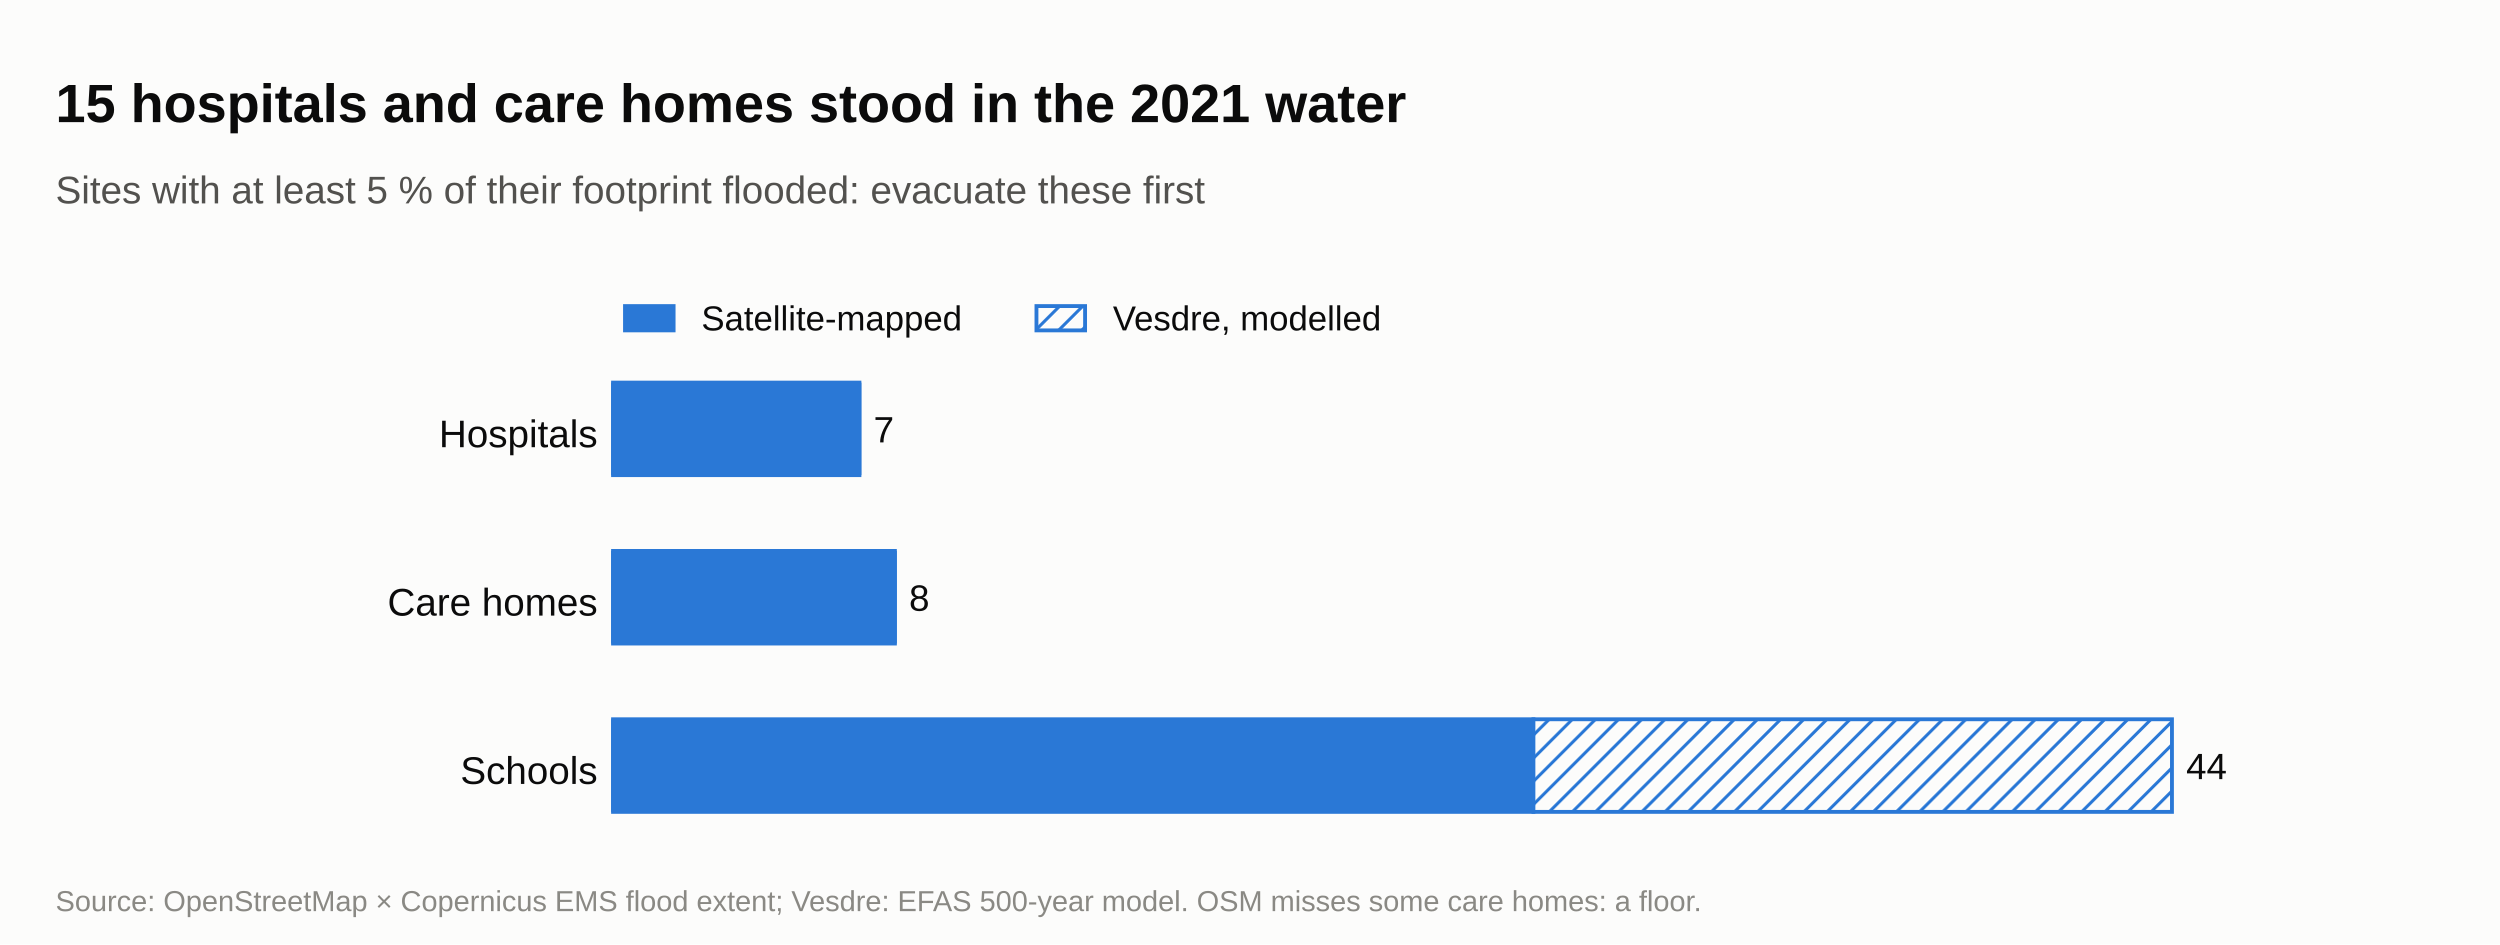
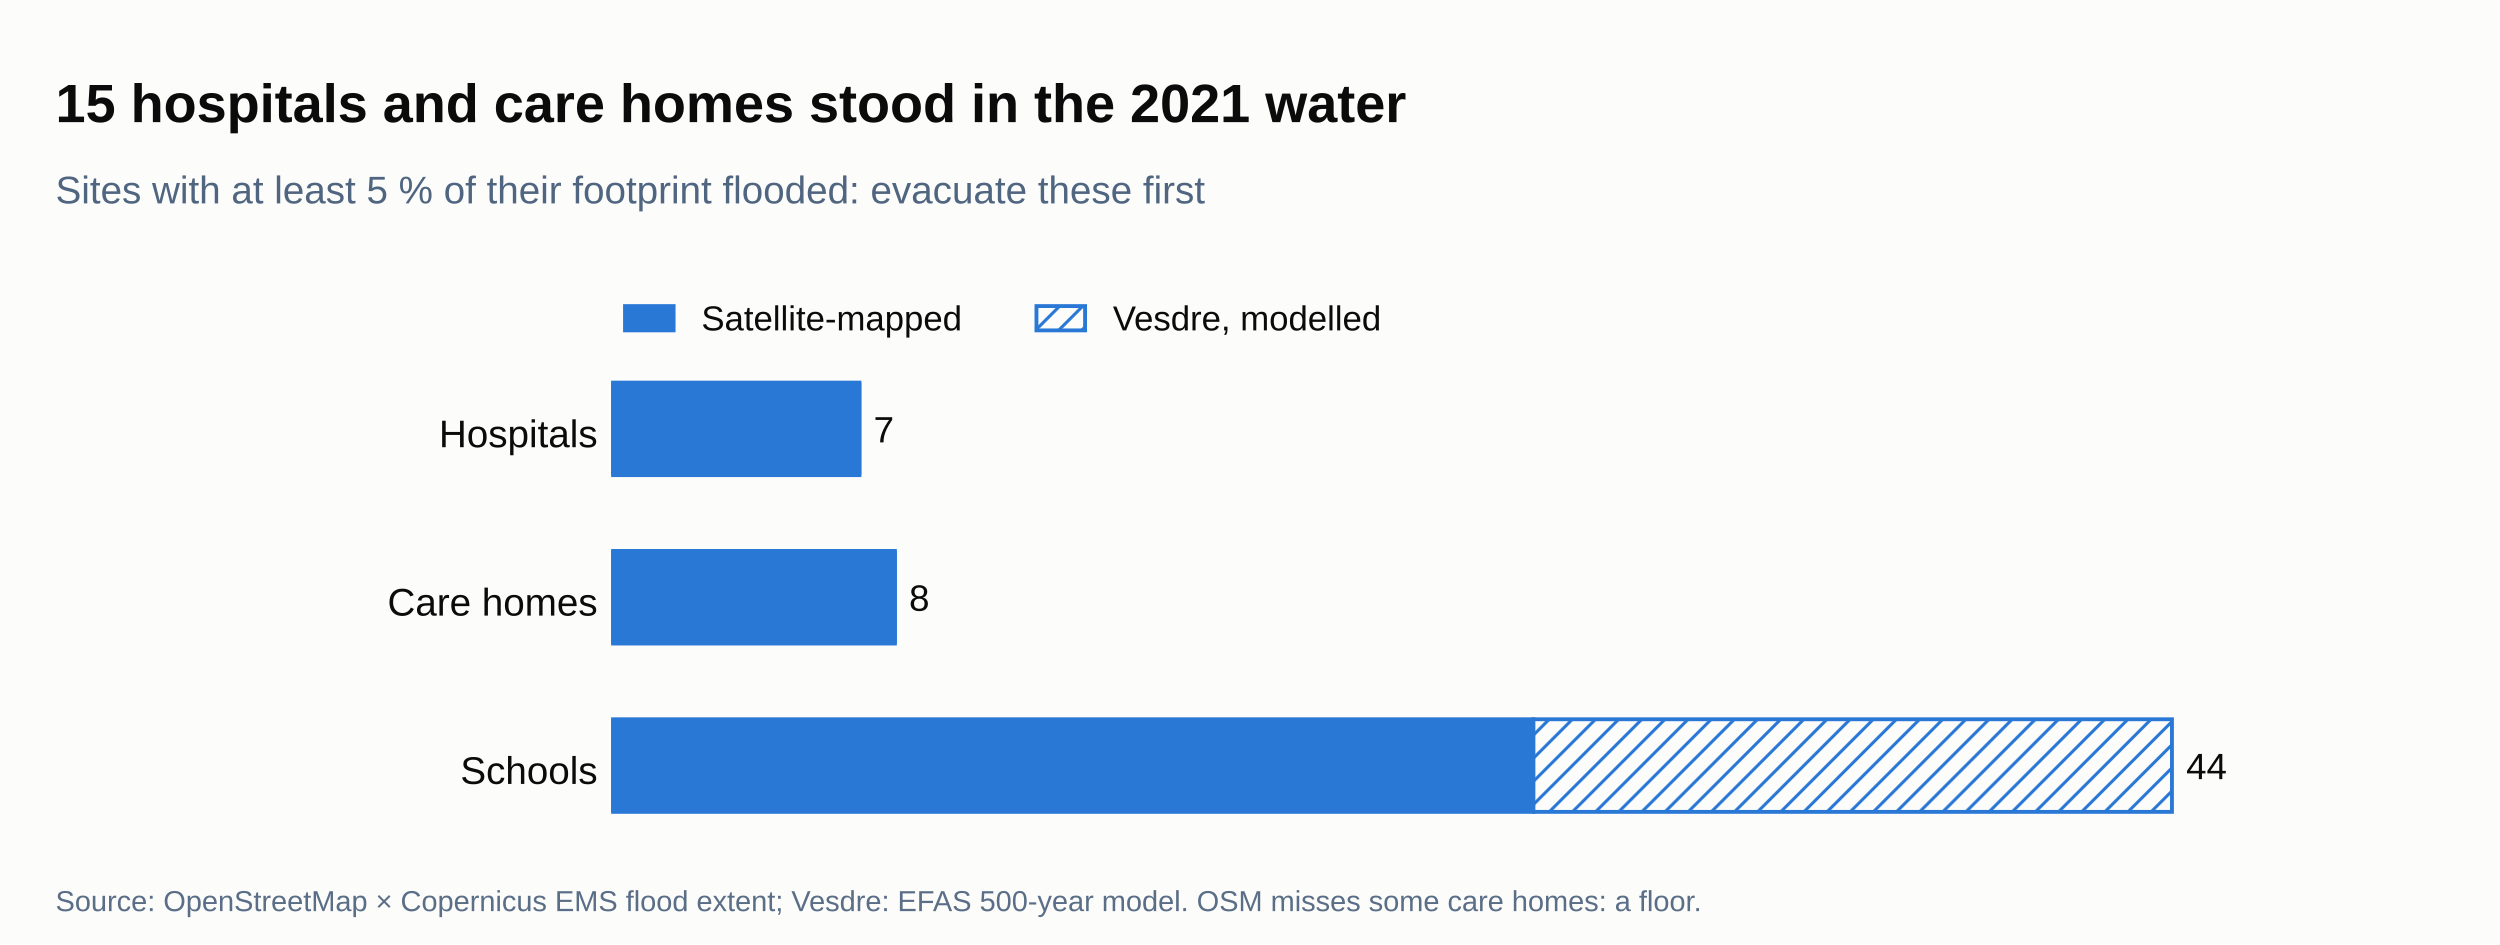
<svg xmlns="http://www.w3.org/2000/svg" width="648pt" height="244.8pt" viewBox="0 0 648 244.8" version="1.1">
  <defs>
    <style type="text/css">*{stroke-linejoin: round; stroke-linecap: butt}</style>
  </defs>
  <g id="figure_1">
    <g id="patch_1">
      <path d="M 0 244.8  L 648 244.8  L 648 0  L 0 0  z " style="fill: #fcfcfb" />
    </g>
    <g id="axes_1">
      <g id="patch_2">
        <path d="M 158.4 216  L 583.2 216  L 583.2 93.6  L 158.4 93.6  z " style="fill: #fcfcfb" />
      </g>
      <g id="patch_3">
-         <path d="M 158.4 99.164  L 222.764 99.164  L 222.764 123.164  L 158.4 123.164  z " clip-path="url(#p03dfa7ded7)" style="fill: #2a78d6; stroke: #2a78d6; stroke-linejoin: miter" />
+         <path d="M 158.4 99.164  L 222.764 99.164  L 222.764 123.164  L 158.4 123.164  z " clip-path="url(#pb06f68df27)" style="fill: #2a78d6; stroke: #2a78d6; stroke-linejoin: miter" />
      </g>
      <g id="patch_4">
-         <path d="M 158.4 142.8  L 231.958 142.8  L 231.958 166.8  L 158.4 166.8  z " clip-path="url(#p03dfa7ded7)" style="fill: #2a78d6; stroke: #2a78d6; stroke-linejoin: miter" />
+         <path d="M 158.4 142.8  L 231.958 142.8  L 231.958 166.8  L 158.4 166.8  z " clip-path="url(#pb06f68df27)" style="fill: #2a78d6; stroke: #2a78d6; stroke-linejoin: miter" />
      </g>
      <g id="patch_5">
-         <path d="M 158.4 186.436  L 397.465 186.436  L 397.465 210.436  L 158.4 210.436  z " clip-path="url(#p03dfa7ded7)" style="fill: #2a78d6; stroke: #2a78d6; stroke-linejoin: miter" />
+         <path d="M 158.4 186.436  L 397.465 186.436  L 397.465 210.436  L 158.4 210.436  z " clip-path="url(#pb06f68df27)" style="fill: #2a78d6; stroke: #2a78d6; stroke-linejoin: miter" />
      </g>
      <g id="patch_6">
-         <path d="M 222.764 99.164  L 222.764 99.164  L 222.764 123.164  L 222.764 123.164  z " clip-path="url(#p03dfa7ded7)" style="fill: url(#h5b636e04f0); stroke: #2a78d6; stroke-linejoin: miter" />
+         <path d="M 222.764 99.164  L 222.764 99.164  L 222.764 123.164  L 222.764 123.164  z " clip-path="url(#pb06f68df27)" style="fill: url(#h7451f892a2); stroke: #2a78d6; stroke-linejoin: miter" />
      </g>
      <g id="patch_7">
-         <path d="M 231.958 142.8  L 231.958 142.8  L 231.958 166.8  L 231.958 166.8  z " clip-path="url(#p03dfa7ded7)" style="fill: url(#h5b636e04f0); stroke: #2a78d6; stroke-linejoin: miter" />
+         <path d="M 231.958 142.8  L 231.958 142.8  L 231.958 166.8  L 231.958 166.8  z " clip-path="url(#pb06f68df27)" style="fill: url(#h7451f892a2); stroke: #2a78d6; stroke-linejoin: miter" />
      </g>
      <g id="patch_8">
-         <path d="M 397.465 186.436  L 562.971 186.436  L 562.971 210.436  L 397.465 210.436  z " clip-path="url(#p03dfa7ded7)" style="fill: url(#h5b636e04f0); stroke: #2a78d6; stroke-linejoin: miter" />
+         <path d="M 397.465 186.436  L 562.971 186.436  L 562.971 210.436  L 397.465 210.436  z " clip-path="url(#pb06f68df27)" style="fill: url(#h7451f892a2); stroke: #2a78d6; stroke-linejoin: miter" />
      </g>
      <g id="matplotlib.axis_1" />
      <g id="matplotlib.axis_2">
        <g id="ytick_1">
          <g id="line2d_1" />
          <g id="text_1">
            <text style="font-size: 10px; font-family: 'Helvetica Neue', 'Arial', 'DejaVu Sans', sans-serif; text-anchor: end; fill: #0b0b0b" x="154.9" y="115.924" transform="rotate(-0 154.9 115.9236)">Hospitals</text>
          </g>
        </g>
        <g id="ytick_2">
          <g id="line2d_2" />
          <g id="text_2">
            <text style="font-size: 10px; font-family: 'Helvetica Neue', 'Arial', 'DejaVu Sans', sans-serif; text-anchor: end; fill: #0b0b0b" x="154.9" y="159.56" transform="rotate(-0 154.9 159.56)">Care homes</text>
          </g>
        </g>
        <g id="ytick_3">
          <g id="line2d_3" />
          <g id="text_3">
            <text style="font-size: 10px; font-family: 'Helvetica Neue', 'Arial', 'DejaVu Sans', sans-serif; text-anchor: end; fill: #0b0b0b" x="154.9" y="203.196" transform="rotate(-0 154.9 203.1964)">Schools</text>
          </g>
        </g>
      </g>
      <g id="text_4">
        <text style="font-size: 9.5px; font-family: 'Helvetica Neue', 'Arial', 'DejaVu Sans', sans-serif; text-anchor: start; fill: #0b0b0b" x="226.442" y="114.674" transform="rotate(-0 226.4416 114.6739)">7</text>
      </g>
      <g id="text_5">
        <text style="font-size: 9.5px; font-family: 'Helvetica Neue', 'Arial', 'DejaVu Sans', sans-serif; text-anchor: start; fill: #0b0b0b" x="235.636" y="158.31" transform="rotate(-0 235.6364 158.3102)">8</text>
      </g>
      <g id="text_6">
        <text style="font-size: 9.5px; font-family: 'Helvetica Neue', 'Arial', 'DejaVu Sans', sans-serif; text-anchor: start; fill: #0b0b0b" x="566.649" y="201.947" transform="rotate(-0 566.6494 201.9466)">44</text>
      </g>
      <g id="legend_1">
        <g id="patch_9">
          <path d="M 162 85.635  L 174.6 85.635  L 174.6 79.335  L 162 79.335  z " style="fill: #2a78d6; stroke: #2a78d6; stroke-linejoin: miter" />
        </g>
        <g id="text_7">
          <text style="font-size: 9px; font-family: 'Helvetica Neue', 'Arial', 'DejaVu Sans', sans-serif; text-anchor: start; fill: #0b0b0b" x="181.8" y="85.635" transform="rotate(-0 181.8 85.635)">Satellite-mapped</text>
        </g>
        <g id="patch_10">
-           <path d="M 268.651 85.635  L 281.251 85.635  L 281.251 79.335  L 268.651 79.335  z " style="fill: url(#h5b636e04f0); stroke: #2a78d6; stroke-linejoin: miter" />
+           <path d="M 268.651 85.635  L 281.251 85.635  L 281.251 79.335  L 268.651 79.335  z " style="fill: url(#h7451f892a2); stroke: #2a78d6; stroke-linejoin: miter" />
        </g>
        <g id="text_8">
          <text style="font-size: 9px; font-family: 'Helvetica Neue', 'Arial', 'DejaVu Sans', sans-serif; text-anchor: start; fill: #0b0b0b" x="288.451" y="85.635" transform="rotate(-0 288.4514 85.635)">Vesdre, modelled</text>
        </g>
      </g>
    </g>
    <g id="text_9">
      <text style="font-weight: 700; font-size: 14px; font-family: 'Helvetica Neue', 'Arial', 'DejaVu Sans', sans-serif; text-anchor: start; fill: #0b0b0b" x="14.4" y="31.65" transform="rotate(-0 14.4 31.65)">15 hospitals and care homes stood in the 2021 water</text>
    </g>
    <g id="text_10">
-       <text style="font-size: 10px; font-family: 'Helvetica Neue', 'Arial', 'DejaVu Sans', sans-serif; text-anchor: start; fill: #52514e" x="14.4" y="52.72" transform="rotate(-0 14.4 52.72)">Sites with at least 5 % of their footprint flooded: evacuate these first</text>
+       <text style="font-size: 10px; font-family: 'Helvetica Neue', 'Arial', 'DejaVu Sans', sans-serif; text-anchor: start; fill: #4f6580" x="14.4" y="52.72" transform="rotate(-0 14.4 52.72)">Sites with at least 5 % of their footprint flooded: evacuate these first</text>
    </g>
    <g id="text_11">
-       <text style="font-size: 7.5px; font-family: 'Helvetica Neue', 'Arial', 'DejaVu Sans', sans-serif; text-anchor: start; fill: #8a8984" x="14.4" y="236.16" transform="rotate(-0 14.4 236.16)">Source: OpenStreetMap × Copernicus EMS flood extent; Vesdre: EFAS 500-year model. OSM misses some care homes: a floor.</text>
+       <text style="font-size: 7.5px; font-family: 'Helvetica Neue', 'Arial', 'DejaVu Sans', sans-serif; text-anchor: start; fill: #5a6e87" x="14.4" y="236.16" transform="rotate(-0 14.4 236.16)">Source: OpenStreetMap × Copernicus EMS flood extent; Vesdre: EFAS 500-year model. OSM misses some care homes: a floor.</text>
    </g>
  </g>
  <defs>
-     <clipPath id="p03dfa7ded7">
+     <clipPath id="pb06f68df27">
      <rect x="158.4" y="93.6" width="424.8" height="122.4" />
    </clipPath>
  </defs>
  <defs>
-     <pattern id="h5b636e04f0" patternUnits="userSpaceOnUse" x="0" y="0" width="72" height="72">
+     <pattern id="h7451f892a2" patternUnits="userSpaceOnUse" x="0" y="0" width="72" height="72">
      <rect x="0" y="0" width="73" height="73" fill="#fcfcfb" />
      <path d="M -36 36  L 36 -36  M -33 39  L 39 -33  M -30 42  L 42 -30  M -27 45  L 45 -27  M -24 48  L 48 -24  M -21 51  L 51 -21  M -18 54  L 54 -18  M -15 57  L 57 -15  M -12 60  L 60 -12  M -9 63  L 63 -9  M -6 66  L 66 -6  M -3 69  L 69 -3  M 0 72  L 72 0  M 3 75  L 75 3  M 6 78  L 78 6  M 9 81  L 81 9  M 12 84  L 84 12  M 15 87  L 87 15  M 18 90  L 90 18  M 21 93  L 93 21  M 24 96  L 96 24  M 27 99  L 99 27  M 30 102  L 102 30  M 33 105  L 105 33  M 36 108  L 108 36  " style="fill: #2a78d6; stroke: #2a78d6; stroke-width: 0.8; stroke-linecap: butt; stroke-linejoin: miter" />
    </pattern>
  </defs>
</svg>
